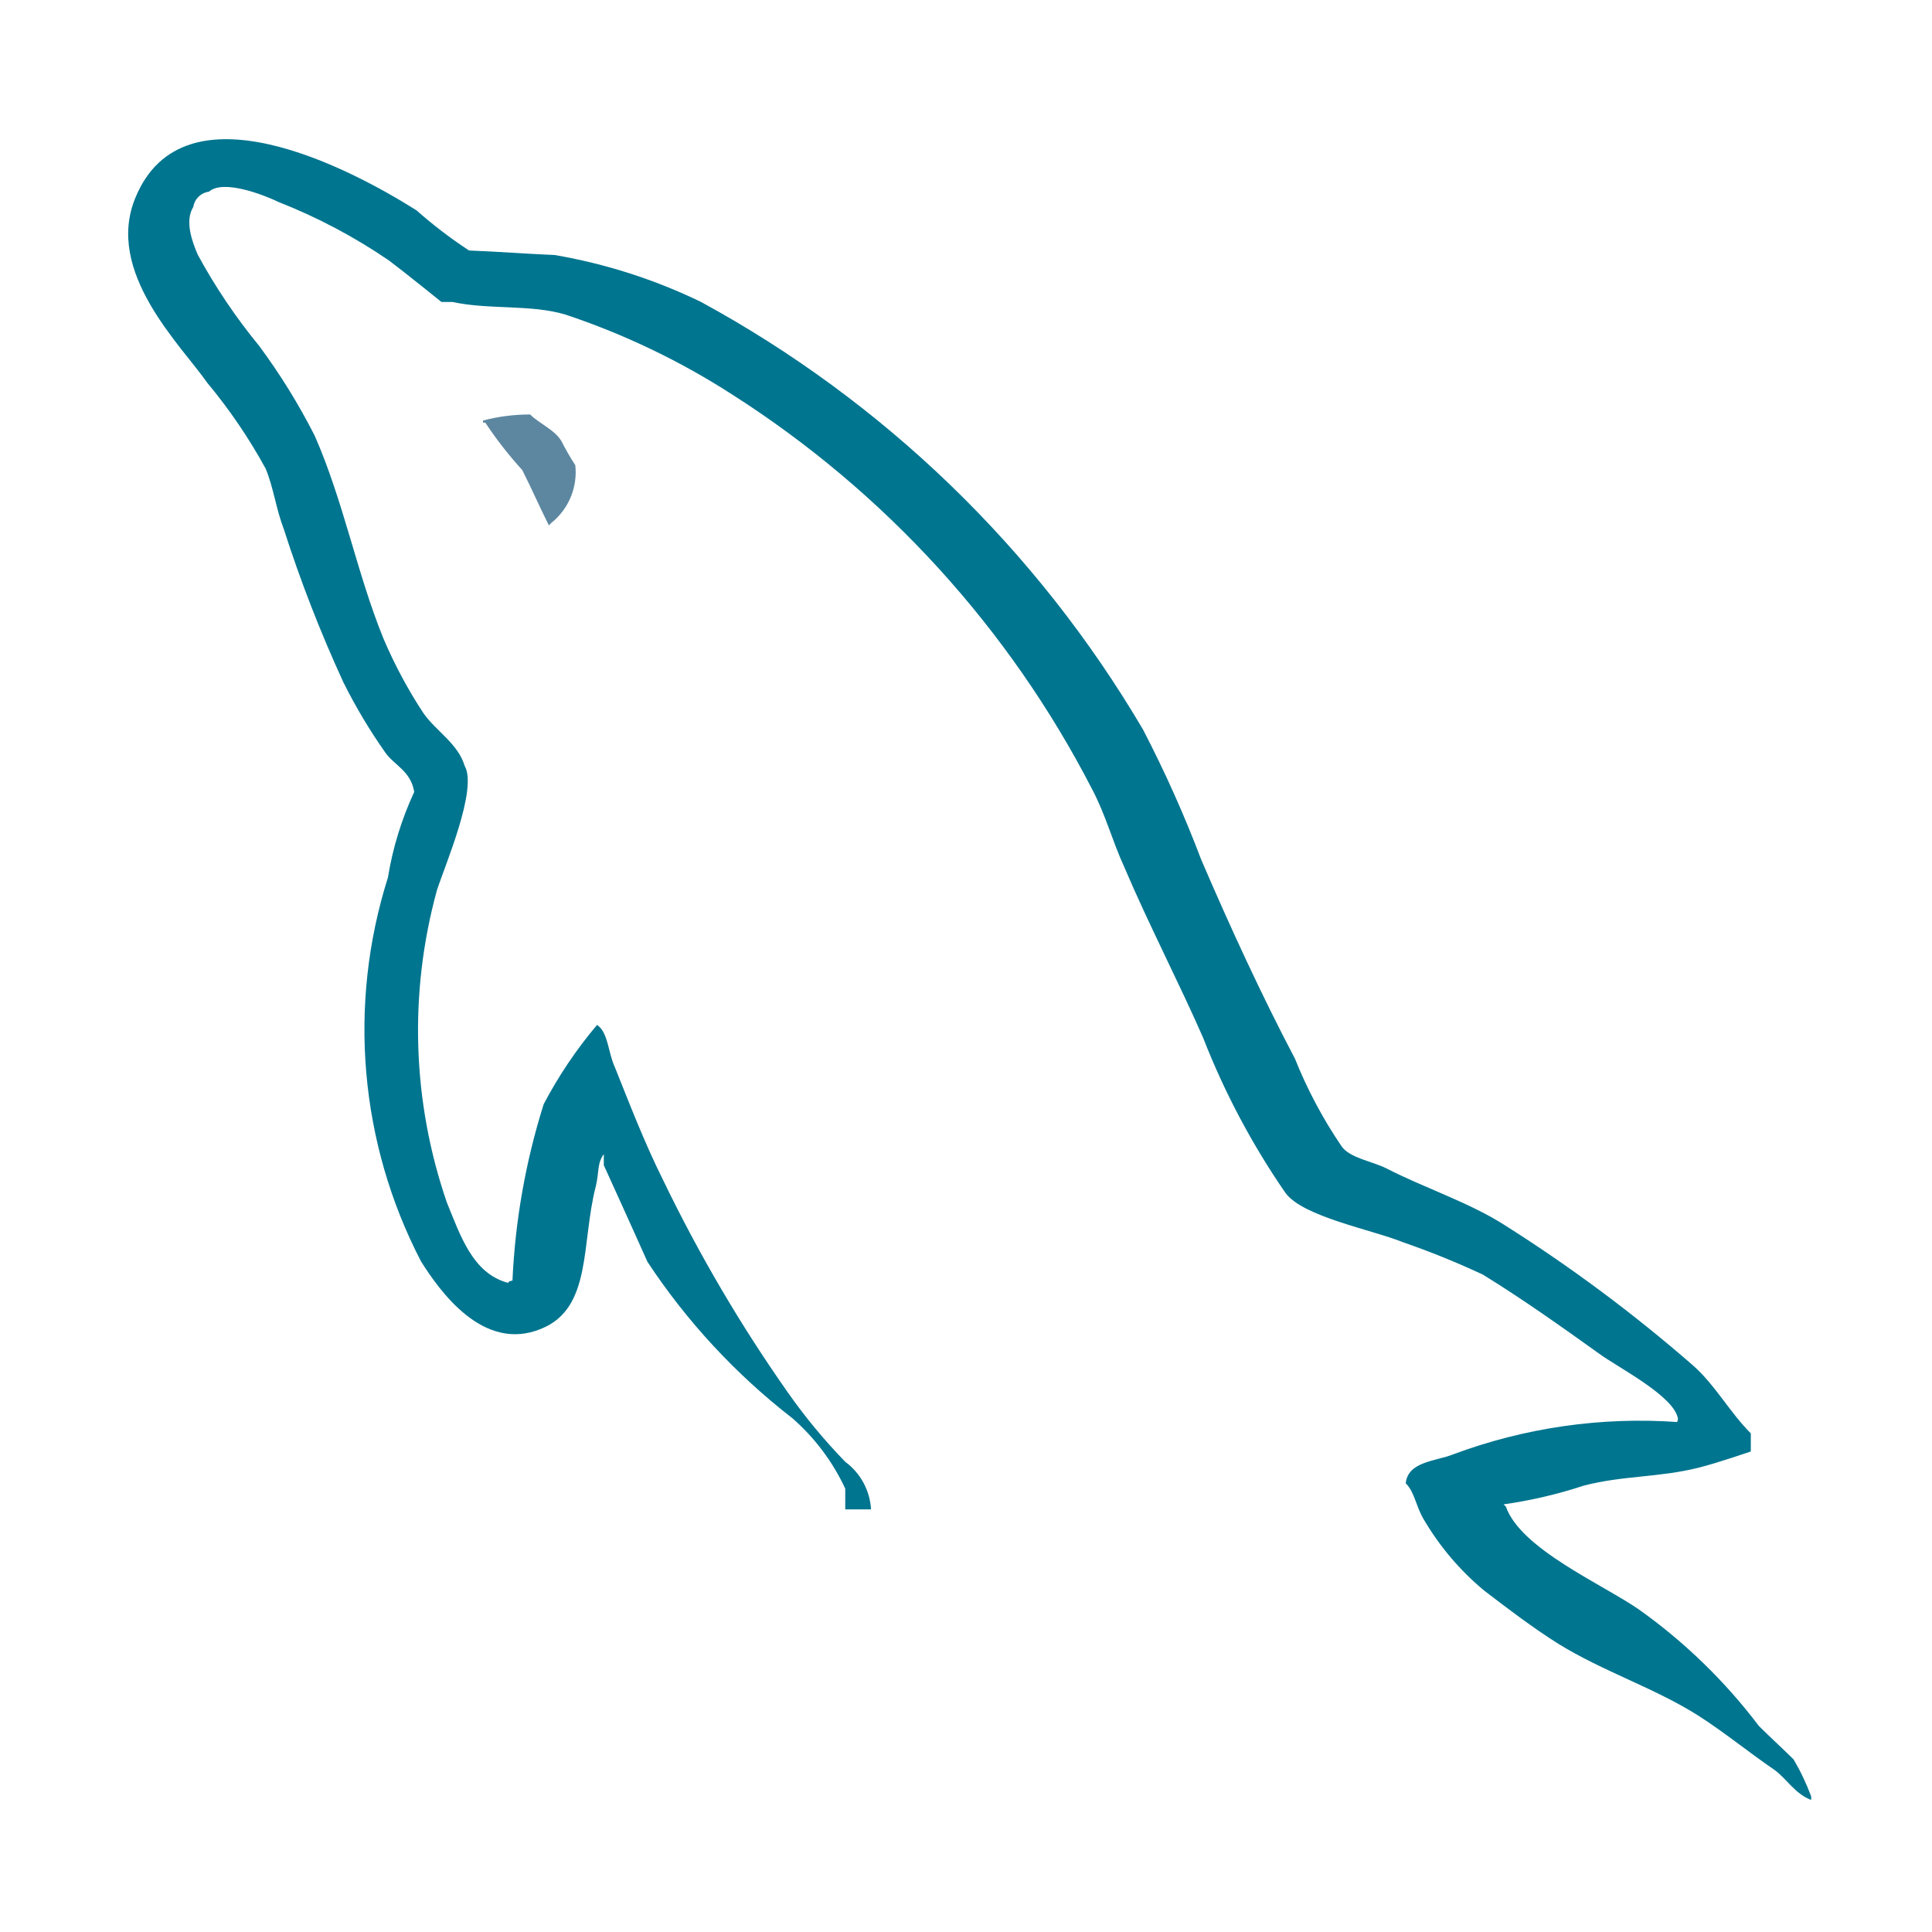
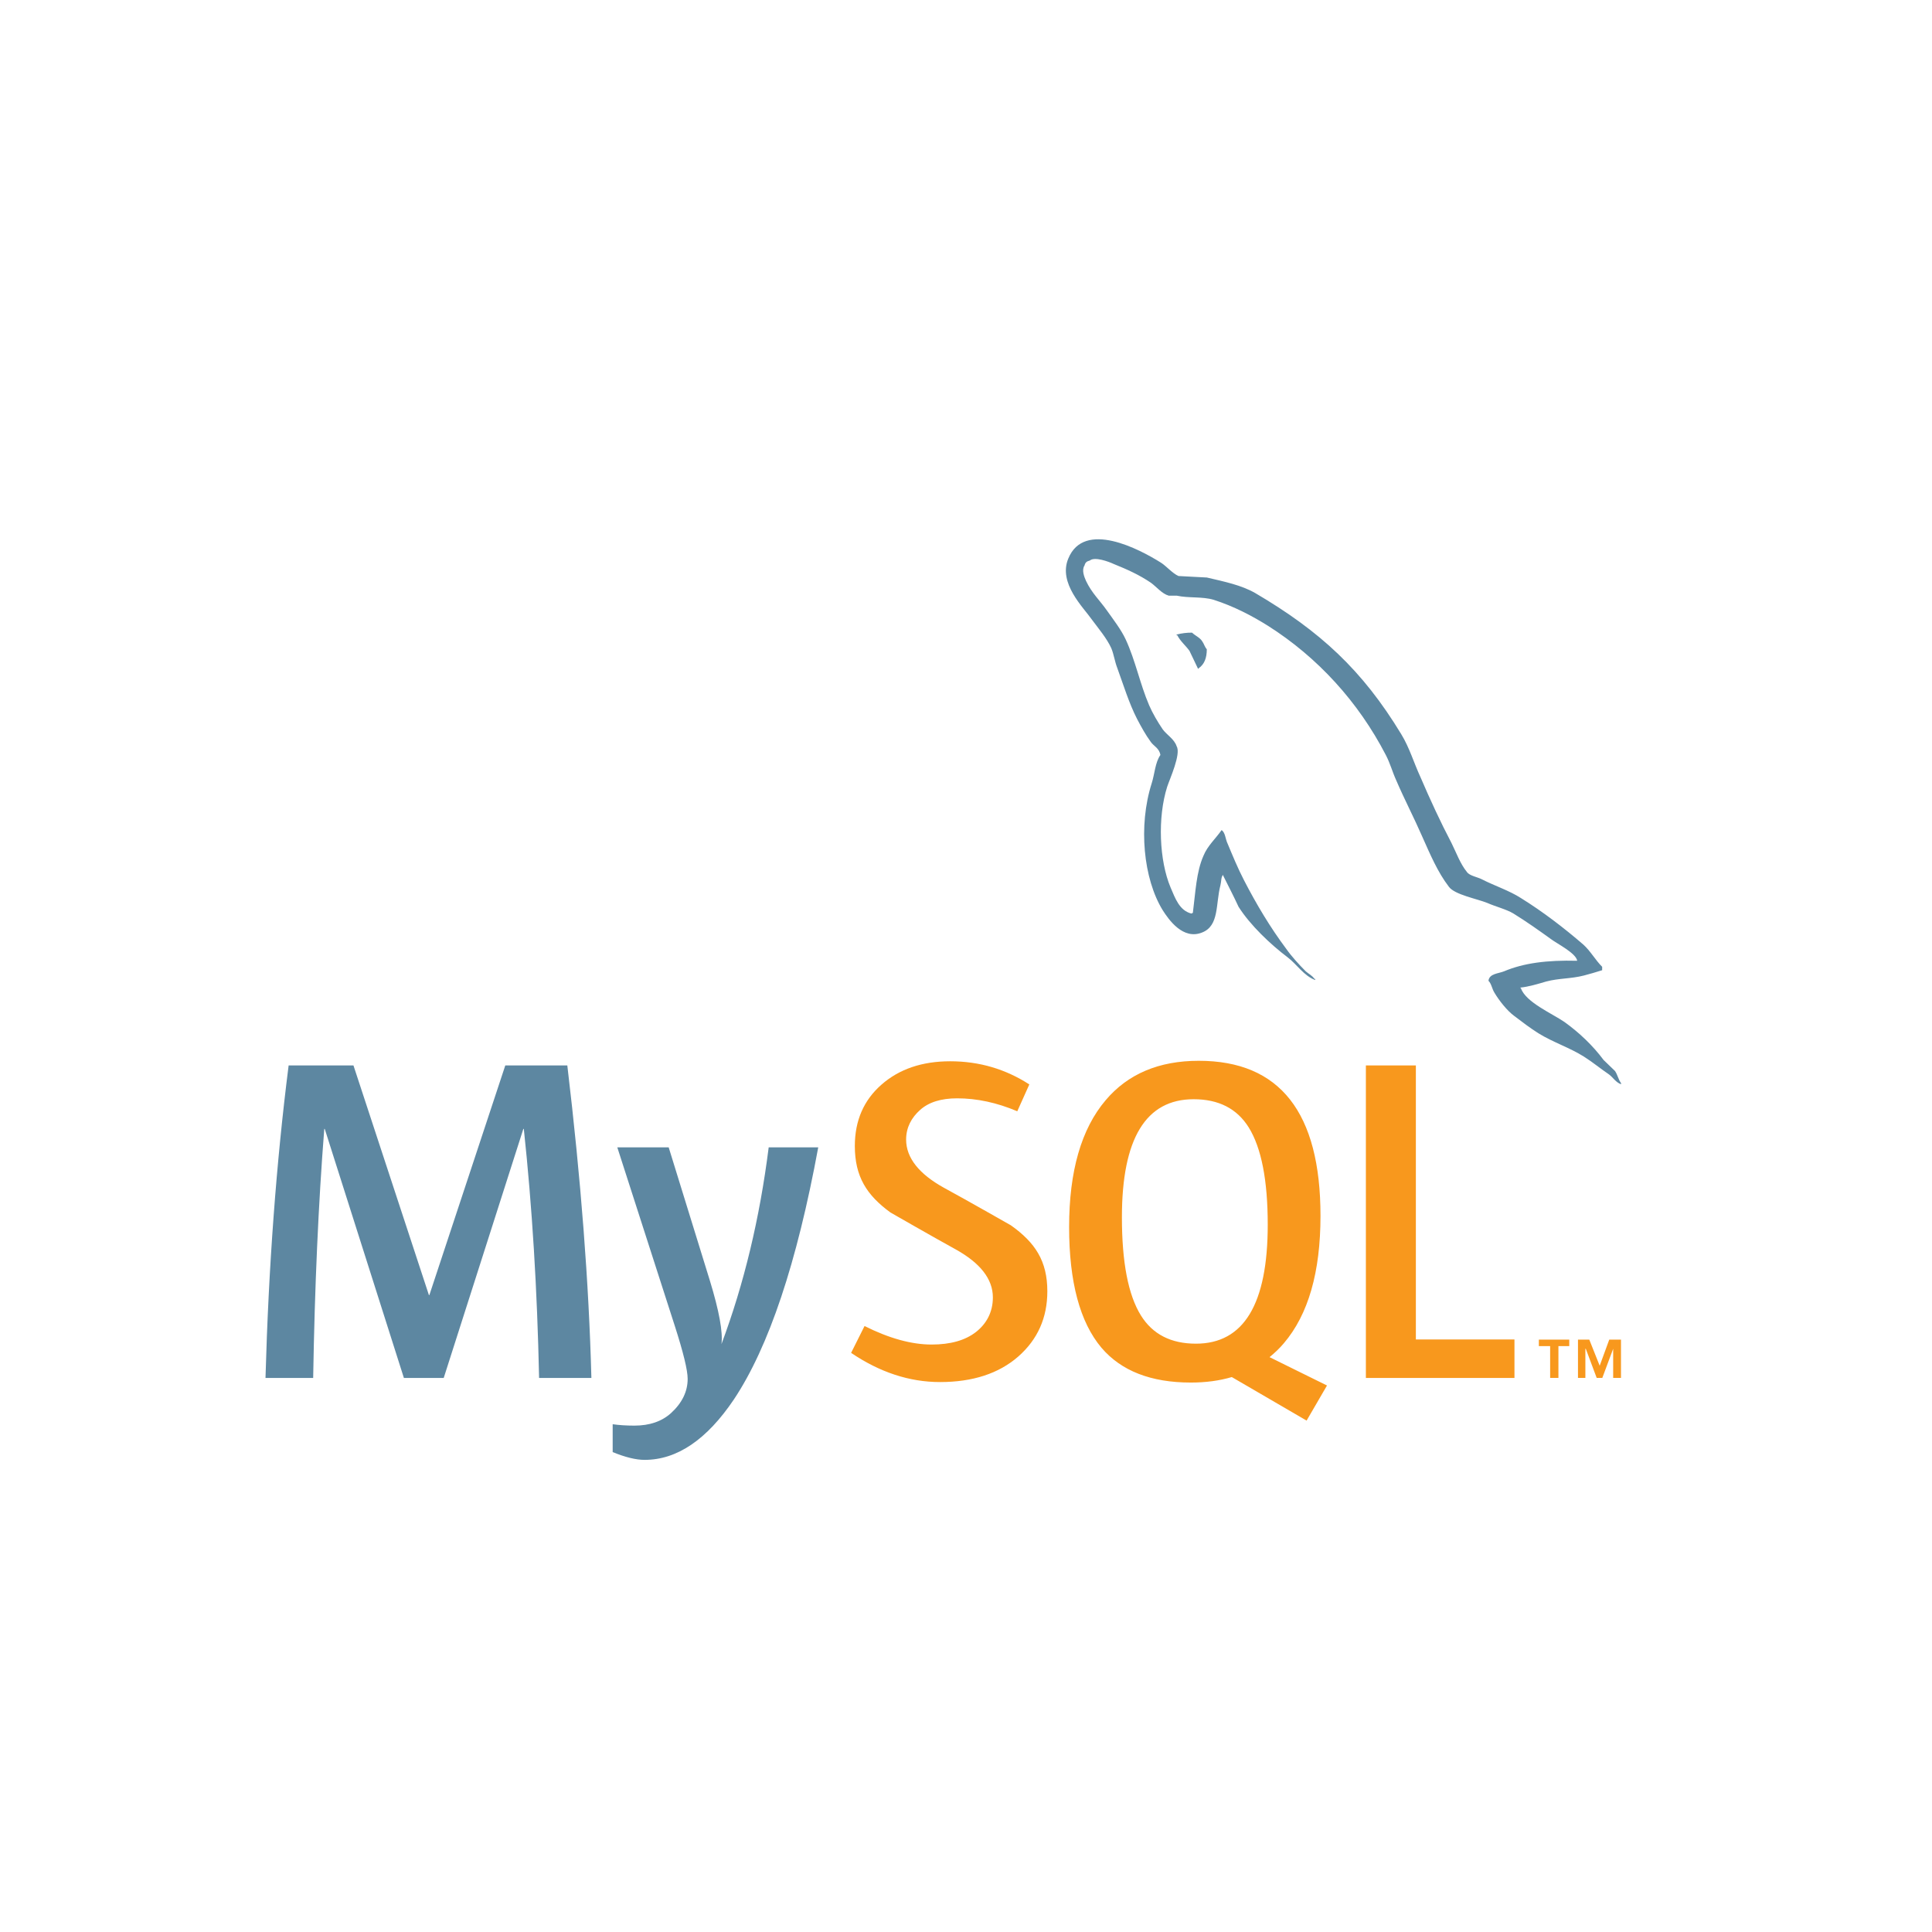
- <svg xmlns="http://www.w3.org/2000/svg" width="800px" height="800px" viewBox="0 0 32 32">
-   <path d="M8.785,6.865a3.055,3.055,0,0,0-.785.1V7h.038a6.461,6.461,0,0,0,.612.785c.154.306.288.611.441.917.019-.019.038-.039.038-.039a1.074,1.074,0,0,0,.4-.957,4.314,4.314,0,0,1-.23-.4c-.115-.191-.364-.287-.517-.44" style="fill:#5d87a1;fill-rule:evenodd" />
-   <path d="M27.78,23.553a8.849,8.849,0,0,0-3.712.536c-.287.115-.745.115-.785.478.154.153.172.4.307.613a4.467,4.467,0,0,0,.995,1.167c.4.306.8.611,1.225.879.745.461,1.588.728,2.314,1.187.422.268.842.612,1.264.9.21.153.343.4.611.5v-.058a3.844,3.844,0,0,0-.291-.613c-.191-.19-.383-.363-.575-.554a9.118,9.118,0,0,0-1.99-1.932c-.613-.422-1.953-1-2.2-1.7l-.039-.039a7.69,7.69,0,0,0,1.321-.308c.65-.172,1.243-.133,1.912-.3.307-.077.862-.268.862-.268v-.3c-.342-.34-.587-.795-.947-1.116a25.338,25.338,0,0,0-3.122-2.328c-.587-.379-1.344-.623-1.969-.946-.226-.114-.6-.17-.737-.36a7.594,7.594,0,0,1-.776-1.457c-.548-1.04-1.079-2.193-1.551-3.293a20.236,20.236,0,0,0-.965-2.157A19.078,19.078,0,0,0,11.609,5a9.07,9.07,0,0,0-2.421-.776c-.474-.02-.946-.057-1.419-.075A7.55,7.55,0,0,1,6.9,3.485C5.818,2.8,3.038,1.328,2.242,3.277,1.732,4.508,3,5.718,3.435,6.343A8.866,8.866,0,0,1,4.4,7.762c.133.322.171.663.3,1A22.556,22.556,0,0,0,5.687,11.3a8.946,8.946,0,0,0,.7,1.172c.153.209.417.3.474.645a5.421,5.421,0,0,0-.436,1.419,8.336,8.336,0,0,0,.549,6.358c.3.473,1.022,1.514,1.987,1.116.851-.34.662-1.419.908-2.364.056-.229.019-.379.132-.53V19.3s.483,1.061.723,1.6a10.813,10.813,0,0,0,2.4,2.59A3.514,3.514,0,0,1,14,24.657V25h.427A1.054,1.054,0,0,0,14,24.212a9.4,9.4,0,0,1-.959-1.16,24.992,24.992,0,0,1-2.064-3.519c-.3-.6-.553-1.258-.793-1.857-.11-.231-.11-.58-.295-.7a7.266,7.266,0,0,0-.884,1.313,11.419,11.419,0,0,0-.517,2.921c-.073.02-.037,0-.073.038-.589-.155-.792-.792-1.014-1.332a8.756,8.756,0,0,1-.166-5.164c.128-.405.683-1.681.461-2.068-.111-.369-.48-.58-.682-.871a7.767,7.767,0,0,1-.663-1.237C5.912,9.5,5.69,8.3,5.212,7.216a10.4,10.4,0,0,0-.921-1.489A9.586,9.586,0,0,1,3.276,4.22c-.092-.213-.221-.561-.074-.793a.3.3,0,0,1,.259-.252c.238-.212.921.058,1.16.174a9.2,9.2,0,0,1,1.824.967c.258.194.866.685.866.685h.18c.612.133,1.3.037,1.876.21a12.247,12.247,0,0,1,2.755,1.32,16.981,16.981,0,0,1,5.969,6.545c.23.439.327.842.537,1.3.4.94.9,1.9,1.3,2.814a12.578,12.578,0,0,0,1.36,2.564c.286.4,1.435.612,1.952.822a13.7,13.7,0,0,1,1.32.535c.651.4,1.3.861,1.913,1.3.305.23,1.262.708,1.32,1.091" style="fill:#00758f;fill-rule:evenodd" />
+ <svg xmlns="http://www.w3.org/2000/svg" width="800px" height="800px" viewBox="-18.458 -22.75 191.151 191.151">
+   <path d="M-18.458 6.58h191.151v132.49H-18.458V6.58z" fill="none" />
+   <path d="M40.054 113.583h-5.175c-.183-8.735-.687-16.947-1.511-24.642h-.046l-7.879 24.642h-3.94l-7.832-24.642h-.045c-.581 7.388-.947 15.602-1.099 24.642H7.81c.304-10.993 1.068-21.299 2.289-30.919h6.414l7.465 22.719h.046l7.511-22.719h6.137c1.344 11.268 2.138 21.575 2.382 30.919M62.497 90.771c-2.107 11.434-4.887 19.742-8.337 24.928-2.688 3.992-5.633 5.99-8.84 5.99-.855 0-1.91-.258-3.16-.77v-2.757c.611.088 1.328.138 2.152.138 1.498 0 2.702-.412 3.62-1.238 1.098-1.006 1.647-2.137 1.647-3.388 0-.858-.428-2.612-1.282-5.268L42.618 90.77h5.084l4.076 13.19c.916 2.995 1.298 5.086 1.145 6.277 2.229-5.953 3.786-12.444 4.673-19.468h4.901v.002z" fill="#5d87a1" />
+   <path d="M131.382 113.583h-14.7V82.664h4.945v27.113h9.755v3.806zM112.834 114.33l-5.684-2.805c.504-.414.986-.862 1.42-1.381 2.416-2.838 3.621-7.035 3.621-12.594 0-10.229-4.014-15.346-12.045-15.346-3.938 0-7.01 1.298-9.207 3.895-2.414 2.84-3.619 7.022-3.619 12.551 0 5.435 1.068 9.422 3.205 11.951 1.955 2.291 4.902 3.438 8.843 3.438 1.47 0 2.819-.18 4.048-.543l7.4 4.308 2.018-3.474zm-18.413-6.934c-1.252-2.014-1.878-5.248-1.878-9.707 0-7.785 2.365-11.682 7.1-11.682 2.475 0 4.289.932 5.449 2.792 1.25 2.017 1.879 5.222 1.879 9.619 0 7.849-2.367 11.774-7.099 11.774-2.476.001-4.29-.928-5.451-2.796M85.165 105.013c0 2.622-.962 4.773-2.884 6.458-1.924 1.678-4.504 2.519-7.737 2.519-3.024 0-5.956-.966-8.794-2.888l1.329-2.655c2.442 1.223 4.653 1.831 6.638 1.831 1.863 0 3.319-.413 4.375-1.232 1.055-.822 1.684-1.975 1.684-3.433 0-1.837-1.281-3.407-3.631-4.722-2.167-1.19-6.501-3.678-6.501-3.678-2.349-1.712-3.525-3.55-3.525-6.578 0-2.506.877-4.529 2.632-6.068 1.757-1.545 4.024-2.315 6.803-2.315 2.87 0 5.479.769 7.829 2.291l-1.192 2.656c-2.01-.854-3.994-1.281-5.951-1.281-1.585 0-2.809.381-3.66 1.146-.858.762-1.387 1.737-1.387 2.933 0 1.828 1.308 3.418 3.722 4.759 2.196 1.192 6.638 3.723 6.638 3.723 2.409 1.709 3.612 3.53 3.612 6.534" fill="#f8981d" />
+   <path d="M137.59 72.308c-2.99-.076-5.305.225-7.248 1.047-.561.224-1.453.224-1.531.933.303.3.338.784.601 1.198.448.747 1.229 1.752 1.942 2.276.783.6 1.569 1.194 2.393 1.717 1.453.899 3.1 1.422 4.516 2.318.825.521 1.645 1.195 2.471 1.756.406.299.666.784 1.193.971v-.114c-.264-.336-.339-.822-.598-1.196l-1.122-1.082c-1.084-1.456-2.431-2.727-3.884-3.771-1.196-.824-3.812-1.944-4.297-3.322l-.076-.076c.822-.077 1.797-.375 2.578-.604 1.271-.335 2.43-.259 3.734-.594.6-.15 1.195-.338 1.797-.523v-.337c-.676-.673-1.158-1.567-1.869-2.203-1.902-1.643-3.998-3.25-6.164-4.595-1.16-.749-2.652-1.231-3.887-1.868-.445-.225-1.195-.336-1.457-.71-.67-.822-1.047-1.904-1.533-2.877-1.08-2.053-2.129-4.331-3.061-6.502-.674-1.456-1.084-2.91-1.906-4.257-3.85-6.35-8.031-10.196-14.457-13.971-1.381-.786-3.024-1.121-4.779-1.533l-2.803-.148c-.598-.262-1.197-.973-1.719-1.309-2.132-1.344-7.621-4.257-9.189-.411-1.01 2.431 1.494 4.821 2.354 6.054.635.856 1.458 1.83 1.902 2.802.263.635.337 1.309.6 1.98.598 1.644 1.157 3.473 1.943 5.007.41.782.857 1.604 1.381 2.312.3.414.822.597.936 1.272-.521.744-.562 1.867-.861 2.801-1.344 4.221-.819 9.45 1.086 12.552.596.934 2.018 2.99 3.92 2.202 1.684-.672 1.311-2.801 1.795-4.668.111-.451.038-.747.262-1.043v.073c.521 1.045 1.047 2.052 1.53 3.1 1.159 1.829 3.177 3.735 4.858 5.002.895.676 1.604 1.832 2.725 2.245V74.1h-.074c-.227-.335-.559-.485-.857-.745-.674-.673-1.42-1.495-1.943-2.241-1.566-2.093-2.952-4.41-4.182-6.801-.602-1.16-1.121-2.428-1.606-3.586-.226-.447-.226-1.121-.601-1.346-.562.821-1.381 1.532-1.791 2.538-.711 1.609-.785 3.588-1.049 5.646l-.147.072c-1.19-.299-1.604-1.53-2.056-2.575-1.119-2.654-1.307-6.914-.336-9.976.26-.783 1.385-3.249.936-3.995-.225-.715-.973-1.122-1.383-1.685-.482-.708-1.01-1.604-1.346-2.39-.896-2.091-1.347-4.408-2.312-6.498-.451-.974-1.234-1.982-1.868-2.879-.712-1.008-1.495-1.718-2.058-2.913-.186-.411-.447-1.083-.148-1.53.073-.3.225-.412.523-.487.484-.409 1.867.111 2.352.336 1.385.56 2.543 1.083 3.699 1.867.523.375 1.084 1.085 1.755 1.272h.786c1.193.26 2.538.072 3.661.41 1.979.636 3.772 1.569 5.38 2.576 4.893 3.103 8.928 7.512 11.652 12.778.447.858.637 1.644 1.045 2.539.787 1.832 1.76 3.7 2.541 5.493.785 1.755 1.533 3.547 2.654 5.005.559.784 2.805 1.195 3.812 1.606.745.335 1.905.633 2.577 1.044 1.271.783 2.537 1.682 3.732 2.543.595.448 2.465 1.382 2.576 2.13M99.484 39.844a5.82 5.82 0 0 0-1.529.188v.075h.072c.301.597.824 1.011 1.197 1.532.301.599.562 1.193.857 1.791l.072-.074c.527-.373.789-.971.789-1.868-.227-.264-.262-.522-.451-.784-.22-.374-.705-.56-1.007-.86" fill="#5d87a1" />
+   <path d="M141.148 113.578h.774v-3.788h-1.161l-.947 2.585-1.029-2.585h-1.118v3.788h.731v-2.882h.041l1.078 2.882h.557l1.074-2.882v2.882zm-6.235 0h.819v-3.146h1.072v-.643h-3.008v.643h1.115l.002 3.146z" fill="#f8981d" />
</svg>
